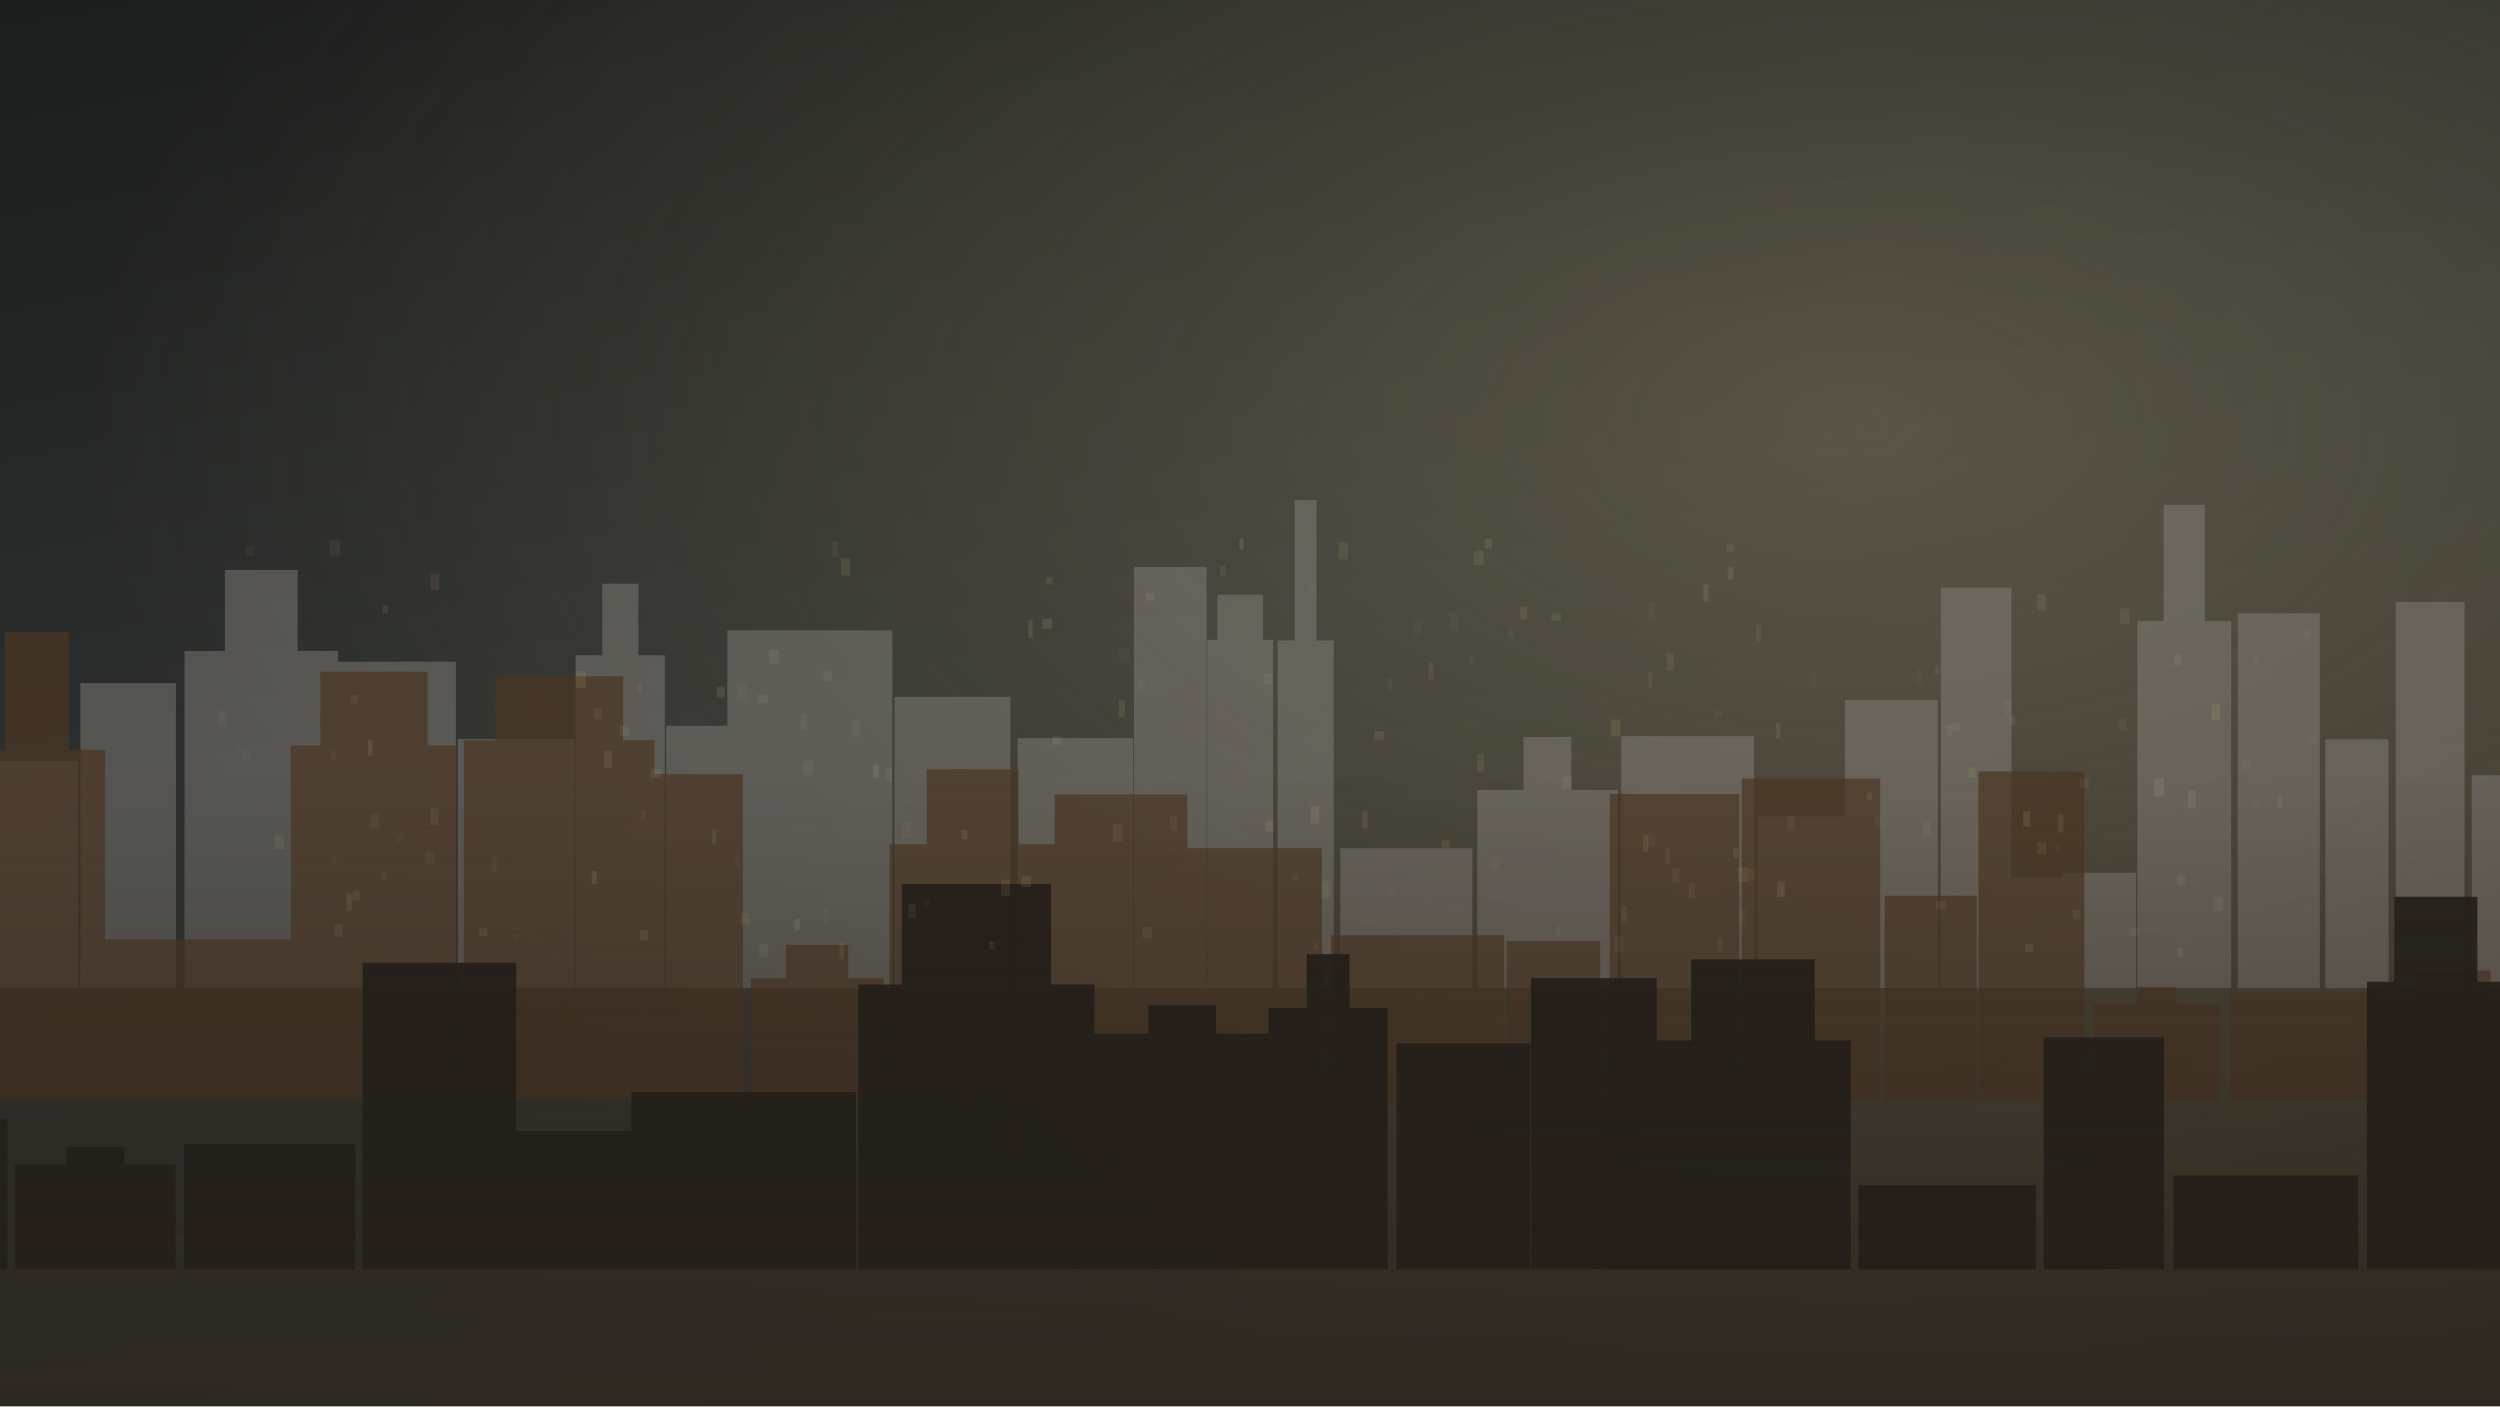
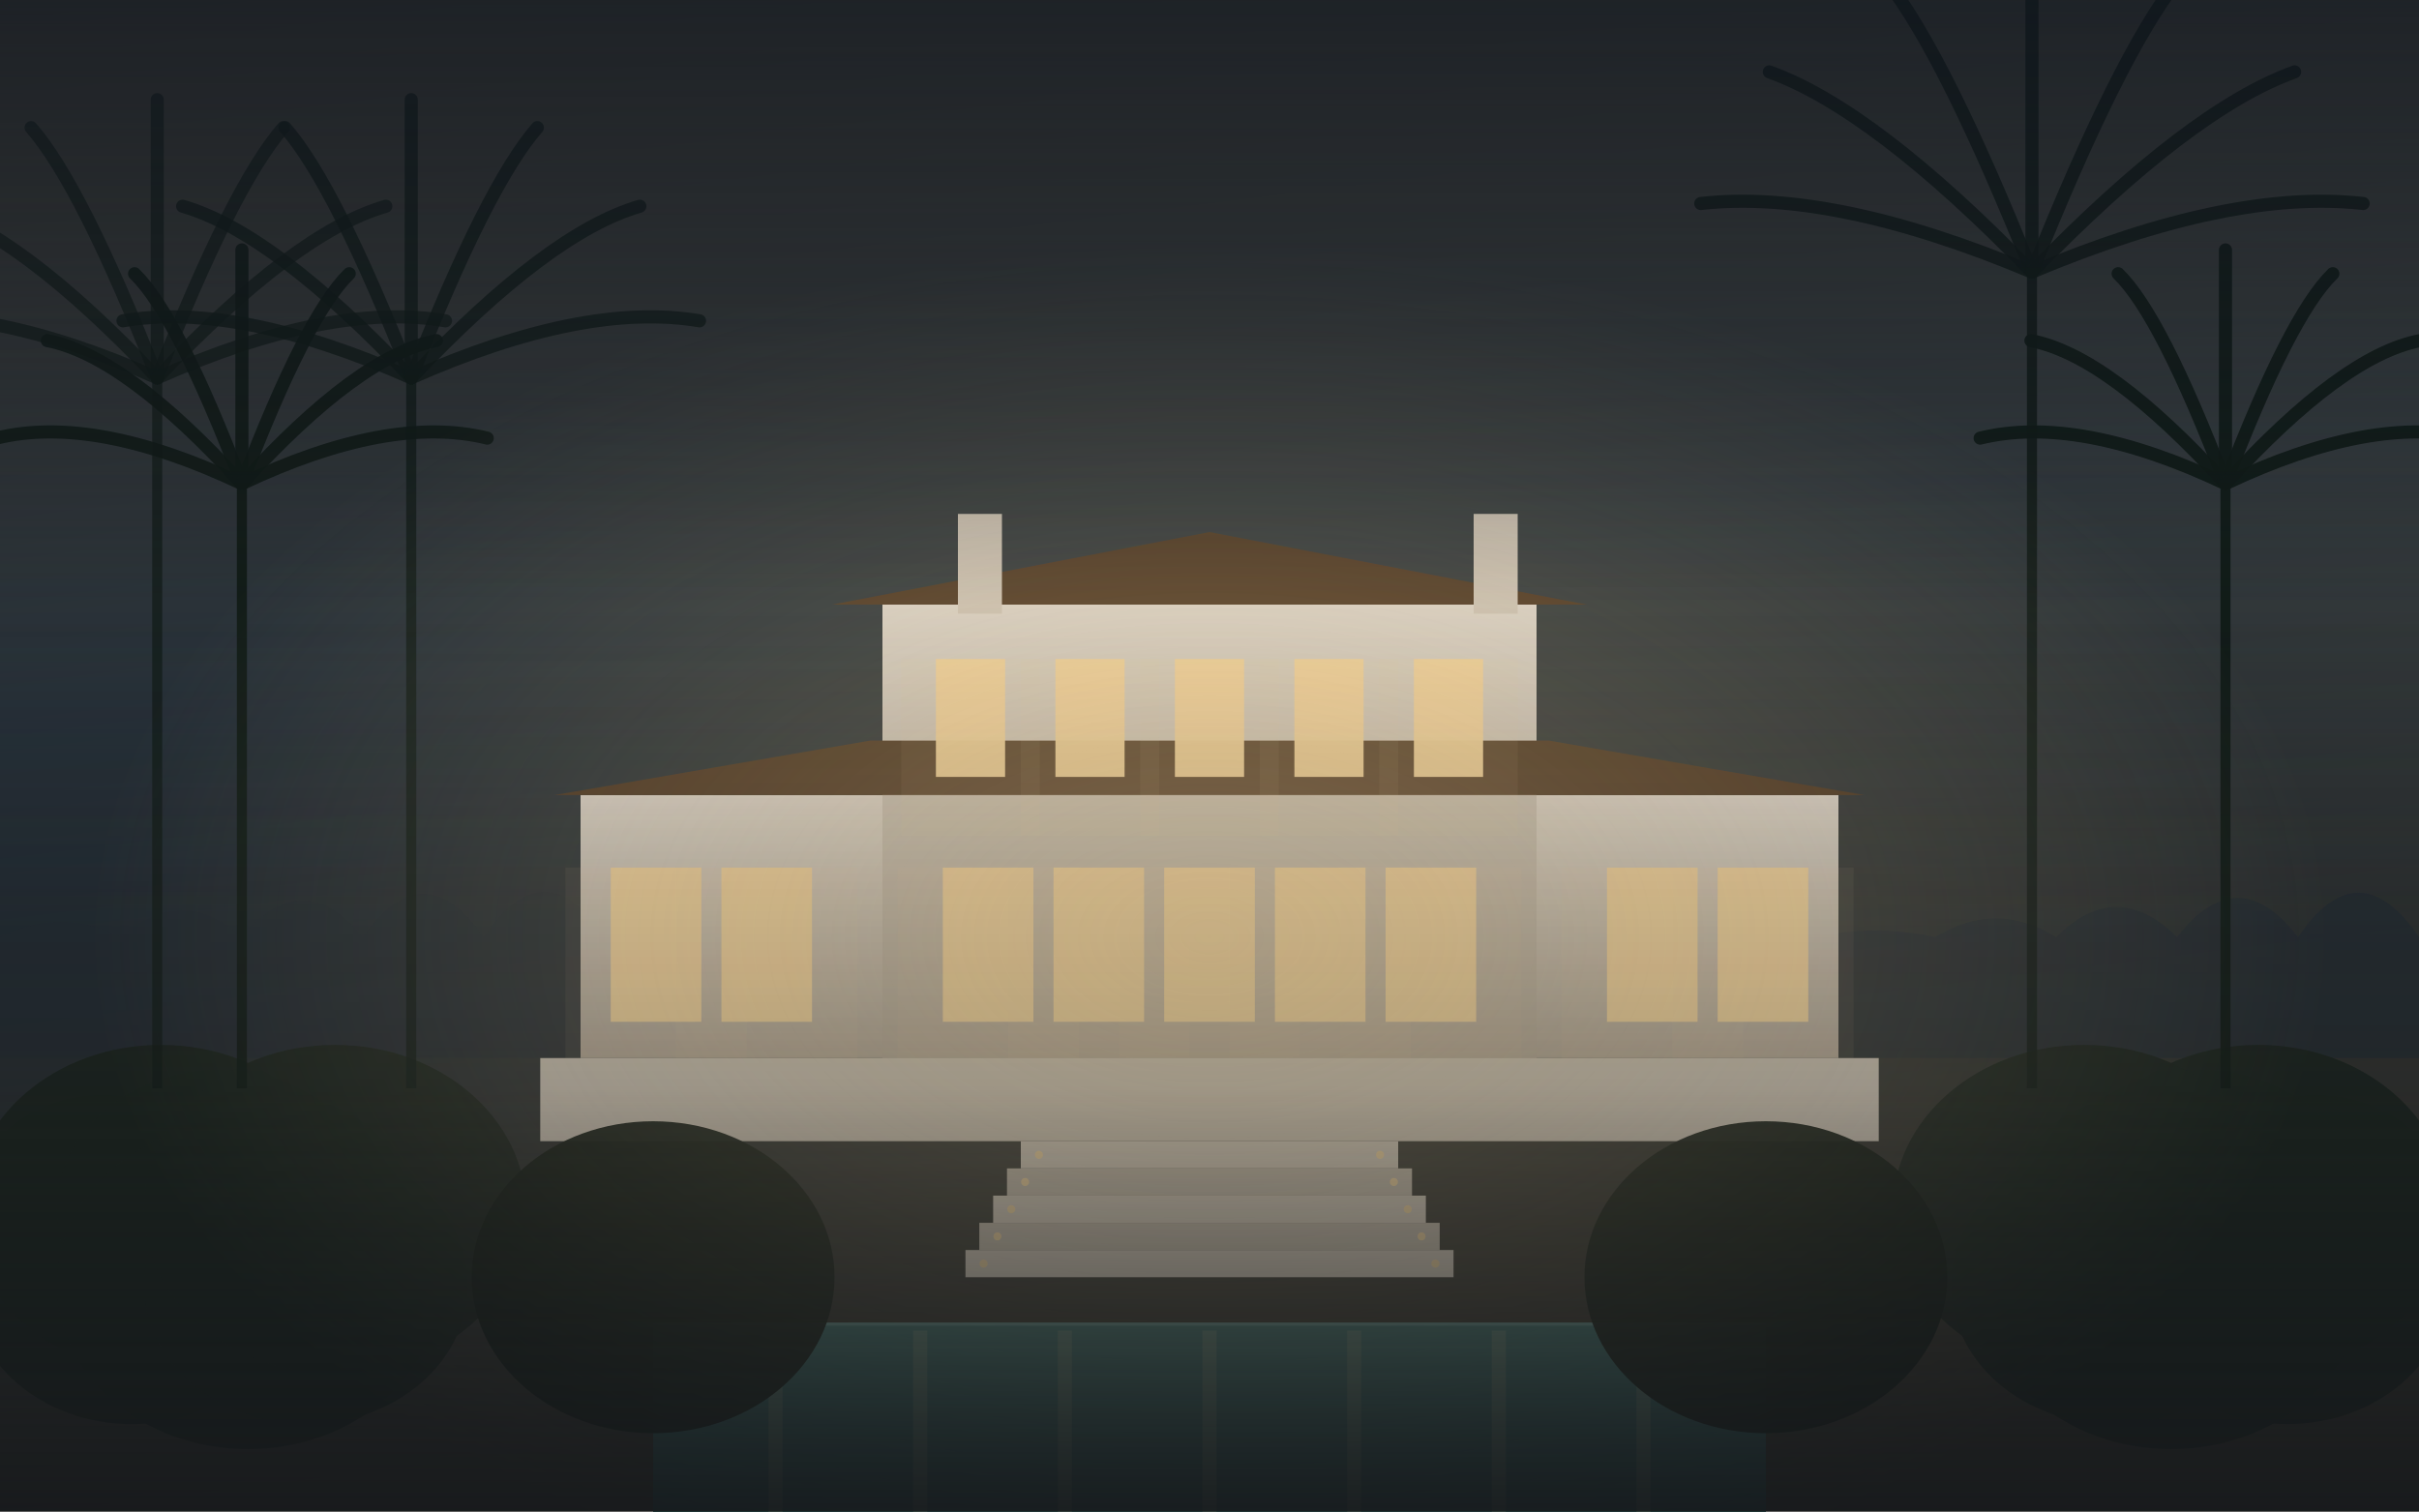
- <svg xmlns="http://www.w3.org/2000/svg" viewBox="0 0 1920 1080" width="1920" height="1080" role="img" aria-label="Architectural placeholder">
+ <svg xmlns="http://www.w3.org/2000/svg" viewBox="0 0 2400 1500" width="2400" height="1500" role="img" aria-label="Villa at dusk placeholder">
  <defs>
-     <linearGradient id="sky1009" x1="0" y1="0" x2="0.35" y2="1">
-       <stop offset="0" stop-color="#1C1E1D" />
-       <stop offset="0.55" stop-color="#2D302F" />
-       <stop offset="1" stop-color="#3A3328" />
+     <linearGradient id="sky" x1="0" y1="0" x2="0.2" y2="1">
+       <stop offset="0" stop-color="#10161F" />
+       <stop offset="0.45" stop-color="#1B2733" />
+       <stop offset="0.8" stop-color="#2D302F" />
+       <stop offset="1" stop-color="#35332C" />
    </linearGradient>
-     <linearGradient id="fade1009" x1="0" y1="0" x2="0" y2="1">
-       <stop offset="0" stop-color="#241F1A" stop-opacity="0" />
-       <stop offset="1" stop-color="#241F1A" stop-opacity="0.55" />
+     <linearGradient id="glow" x1="0" y1="0" x2="0" y2="1">
+       <stop offset="0" stop-color="#B39F74" stop-opacity="0.30" />
+       <stop offset="1" stop-color="#B39F74" stop-opacity="0" />
    </linearGradient>
-     <radialGradient id="glow1009" cx="0.74" cy="0.3" r="0.7">
-       <stop offset="0" stop-color="#B39F74" stop-opacity="0.34" />
-       <stop offset="1" stop-color="#B39F74" stop-opacity="0" />
+     <linearGradient id="pool" x1="0" y1="0" x2="0" y2="1">
+       <stop offset="0" stop-color="#3E6F6B" />
+       <stop offset="1" stop-color="#1E3A3C" />
+     </linearGradient>
+     <linearGradient id="facade" x1="0" y1="0" x2="0" y2="1">
+       <stop offset="0" stop-color="#D7D0C7" />
+       <stop offset="1" stop-color="#A89F93" />
+     </linearGradient>
+     <linearGradient id="vign" x1="0" y1="0" x2="0" y2="1">
+       <stop offset="0" stop-color="#10161F" stop-opacity="0.72" />
+       <stop offset="0.4" stop-color="#10161F" stop-opacity="0" />
+       <stop offset="0.72" stop-color="#15181B" stop-opacity="0.25" />
+       <stop offset="1" stop-color="#15181B" stop-opacity="0.9" />
+     </linearGradient>
+     <radialGradient id="warm" cx="0.5" cy="0.62" r="0.46">
+       <stop offset="0" stop-color="#E6C98F" stop-opacity="0.34" />
+       <stop offset="1" stop-color="#E6C98F" stop-opacity="0" />
    </radialGradient>
  </defs>
-   <rect width="1920" height="1080" fill="url(#sky1009)" />
-   <rect width="1920" height="1080" fill="url(#glow1009)" />
-   <path d="M-153.6 758.9V549.0h83.2V758.9zM-70.0 758.9V584.4h130.0V758.9zM61.7 758.9V524.6h73.4V758.9zM141.7 758.9V500.0h118.0V758.9zM172.7 500.0v-62.3h55.9v62.3zM259.7 758.9V508.2h90.4V758.9zM351.6 758.9V567.6h89.7V758.9zM442.1 758.9V503.2h68.5V758.9zM462.5 503.2v-54.9h27.8v54.9zM511.6 758.9V557.4h47.3V758.9zM558.6 758.9V484.1h126.7V758.9zM686.9 758.9V535.2h89.1V758.9zM781.5 758.9V566.9h88.8V758.9zM870.9 758.9V435.4h55.8V758.9zM927.1 758.9V491.4h50.7V758.9zM934.9 491.4v-34.7h35.1v34.7zM981.2 758.9V491.9h43.1V758.9zM994.3 491.9v-107.9h16.8v107.9zM1029.4 758.9V651.5h101.3V758.9zM1134.6 758.9V606.7h107.8V758.9zM1170.1 606.7v-40.7h36.7v40.7zM1245.1 758.9V565.4h102.0V758.9zM1349.8 758.9V627.1h67.8V758.9zM1416.9 758.9V537.7h71.3V758.9zM1490.6 758.9V451.3h54.2V758.9zM1544.4 758.9V673.9h40.1V758.9zM1584.3 758.9V670.3h56.2V758.9zM1641.5 758.9V477.0h72.0V758.9zM1661.7 477.0v-89.2h31.6v89.2zM1718.6 758.9V471.0h63.0V758.9zM1785.9 758.9V567.7h48.5V758.9zM1839.9 758.9V462.3h52.9V758.9zM1898.3 758.9V595.4h80.6V758.9zM1979.2 758.9V595.5h118.7V758.9zM2019.4 595.5v-50.3h38.3v50.3z" fill="#8E8B85" opacity="0.42" />
-   <path d="M-153.6 845.3V611.3h129.8V845.3zM-114.6 611.3v-81.8h51.8v81.8zM-24.3 845.3V575.7h105.1V845.3zM3.6 575.7v-90.3h49.3v90.3zM79.1 845.3V721.5h145.4V845.3zM223.3 845.3V572.6h127.8V845.3zM246.0 572.6v-56.8h82.4v56.8zM356.2 845.3V568.5h146.4V845.3zM380.2 568.5v-49.1h98.3v49.1zM500.8 845.3V594.5h69.7V845.3zM576.6 845.3V751.2h102.0V845.3zM603.7 751.2v-25.5h47.7v25.5zM683.2 845.3V648.4h127.5V845.3zM711.7 648.4v-57.6h70.6v57.6zM809.9 845.3V610.1h102.0V845.3zM910.1 845.3V651.4h105.2V845.3zM1022.2 845.3V718.3h133.1V845.3zM1157.0 845.3V722.7h72.0V845.3zM1236.3 845.3V609.7h99.5V845.3zM1337.6 845.3V597.9h106.4V845.3zM1447.4 845.3V687.9h70.7V845.3zM1519.4 845.3V592.5h81.4V845.3zM1608.1 845.3V771.4h96.5V845.3zM1641.0 771.4v-13.3h30.6v13.3zM1712.6 845.3V761.8h114.9V845.3zM1827.1 845.3V765.7h113.1V845.3zM1854.7 765.7v-20.4h58.0v20.4zM1943.6 845.3V649.8h74.1V845.3zM2023.1 845.3V689.4h70.3V845.3z" fill="#4A3522" opacity="0.7" />
-   <path d="M-153.6 974.9V859.6h159.3V974.9zM-119.3 859.6v-26.0h90.8v26.0zM11.6 974.9V894.4h123.3V974.9zM50.9 894.4v-13.5h44.7v13.5zM141.2 974.9V878.4h131.6V974.9zM278.5 974.9V739.4h117.9V974.9zM394.8 974.9V868.5h91.0V974.9zM484.9 974.9V838.7h172.4V974.9zM659.1 974.9V756.1h181.5V974.9zM692.5 756.1v-77.2h114.7v77.2zM840.2 974.9V793.9h135.6V974.9zM882.0 793.9v-21.9h52.0v21.9zM974.3 974.9V774.2h91.5V974.9zM1003.5 774.2v-41.4h33.0v41.4zM1072.5 974.9V801.4h102.8V974.9zM1175.8 974.9V751.2h96.6V974.9zM1271.2 974.9V799.1h150.2V974.9zM1298.8 799.1v-62.3h94.9v62.3zM1427.2 974.9V910.2h136.5V974.9zM1569.5 974.9V796.8h92.5V974.9zM1669.3 974.9V902.7h141.8V974.9zM1817.8 974.9V754.0h106.0V974.9zM1838.9 754.0v-65.3h63.7v65.3zM1924.6 974.9V812.6h138.7V974.9zM2064.8 974.9V779.2h135.0V974.9zM2092.3 779.2v-40.0h80.1v40.0z" fill="#241F1A" opacity="0.94" />
-   <rect x="1472.4" y="513.7" width="3.1" height="12.6" fill="#B39F74" opacity="0.06" />
-   <rect x="583.1" y="724.9" width="7.0" height="9.9" fill="#B39F74" opacity="0.13" />
-   <rect x="1331.0" y="650.9" width="4.3" height="8.5" fill="#B39F74" opacity="0.16" />
-   <rect x="550.4" y="527.1" width="6.3" height="8.7" fill="#B39F74" opacity="0.17" />
-   <rect x="873.5" y="521.8" width="6.0" height="9.2" fill="#B39F74" opacity="0.06" />
-   <rect x="1316.9" y="545.8" width="6.0" height="5.0" fill="#B39F74" opacity="0.08" />
-   <rect x="1046.2" y="622.9" width="4.1" height="13.5" fill="#B39F74" opacity="0.15" />
-   <rect x="1627.6" y="552.1" width="5.5" height="8.6" fill="#B39F74" opacity="0.09" />
-   <rect x="1343.0" y="667.3" width="5.0" height="9.0" fill="#B39F74" opacity="0.09" />
-   <rect x="1239.3" y="719.0" width="7.2" height="12.1" fill="#B39F74" opacity="0.08" />
-   <rect x="1348.9" y="480.1" width="3.6" height="13.2" fill="#B39F74" opacity="0.11" />
-   <rect x="610.0" y="705.4" width="4.5" height="9.0" fill="#B39F74" opacity="0.19" />
-   <rect x="1097.0" y="508.6" width="4.0" height="13.9" fill="#B39F74" opacity="0.11" />
-   <rect x="1015.0" y="676.3" width="6.3" height="13.7" fill="#B39F74" opacity="0.13" />
-   <rect x="1113.0" y="470.4" width="6.1" height="13.9" fill="#B39F74" opacity="0.06" />
-   <rect x="784.3" y="673.0" width="7.5" height="8.2" fill="#B39F74" opacity="0.16" />
-   <rect x="492.3" y="622.4" width="3.2" height="7.7" fill="#B39F74" opacity="0.09" />
-   <rect x="1005.8" y="446.0" width="4.6" height="10.6" fill="#B39F74" opacity="0.05" />
-   <rect x="709.8" y="690.6" width="4.3" height="5.2" fill="#B39F74" opacity="0.06" />
-   <rect x="759.7" y="722.7" width="4.1" height="6.2" fill="#B39F74" opacity="0.12" />
-   <rect x="898.4" y="626.8" width="5.5" height="11.2" fill="#B39F74" opacity="0.09" />
-   <rect x="859.6" y="498.3" width="7.9" height="9.3" fill="#B39F74" opacity="0.05" />
-   <rect x="1772.6" y="564.4" width="6.8" height="8.2" fill="#B39F74" opacity="0.06" />
-   <rect x="590.4" y="499.2" width="7.7" height="10.9" fill="#B39F74" opacity="0.13" />
-   <rect x="1440.1" y="625.6" width="6.0" height="9.9" fill="#B39F74" opacity="0.06" />
-   <rect x="1592.1" y="698.8" width="5.5" height="7.2" fill="#B39F74" opacity="0.13" />
-   <rect x="1580.4" y="625.5" width="4.4" height="13.8" fill="#B39F74" opacity="0.14" />
-   <rect x="639.2" y="415.7" width="4.4" height="12.3" fill="#B39F74" opacity="0.08" />
-   <rect x="330.7" y="440.8" width="6.6" height="12.3" fill="#B39F74" opacity="0.11" />
-   <rect x="1486.7" y="692.1" width="7.6" height="6.6" fill="#B39F74" opacity="0.12" />
-   <rect x="582.1" y="533.2" width="7.6" height="6.8" fill="#B39F74" opacity="0.11" />
-   <rect x="271.0" y="684.1" width="5.4" height="7.6" fill="#B39F74" opacity="0.13" />
-   <rect x="803.2" y="443.4" width="5.4" height="5.6" fill="#B39F74" opacity="0.15" />
-   <rect x="1654.3" y="598.1" width="7.9" height="13.7" fill="#B39F74" opacity="0.18" />
-   <rect x="1199.9" y="596.5" width="7.0" height="9.4" fill="#B39F74" opacity="0.13" />
-   <rect x="1769.1" y="483.4" width="4.5" height="6.6" fill="#B39F74" opacity="0.07" />
-   <rect x="1511.9" y="589.4" width="5.4" height="8.1" fill="#B39F74" opacity="0.13" />
-   <rect x="1191.4" y="471.2" width="7.3" height="5.5" fill="#B39F74" opacity="0.15" />
-   <rect x="1265.2" y="642.0" width="5.9" height="7.7" fill="#B39F74" opacity="0.08" />
-   <rect x="1158.0" y="484.0" width="5.0" height="6.0" fill="#B39F74" opacity="0.07" />
-   <rect x="1085.5" y="476.4" width="6.3" height="12.3" fill="#B39F74" opacity="0.05" />
-   <rect x="697.6" y="694.3" width="5.6" height="10.4" fill="#B39F74" opacity="0.10" />
-   <rect x="970.6" y="517.0" width="6.3" height="8.6" fill="#B39F74" opacity="0.11" />
-   <rect x="1635.5" y="712.5" width="7.5" height="6.1" fill="#B39F74" opacity="0.13" />
-   <rect x="800.4" y="475.2" width="7.7" height="7.6" fill="#B39F74" opacity="0.19" />
-   <rect x="859.2" y="537.6" width="4.7" height="13.5" fill="#B39F74" opacity="0.16" />
-   <rect x="211.2" y="642.4" width="6.9" height="9.6" fill="#B39F74" opacity="0.14" />
-   <rect x="257.1" y="709.5" width="6.1" height="10.3" fill="#B39F74" opacity="0.14" />
-   <rect x="1578.4" y="649.1" width="4.0" height="5.6" fill="#B39F74" opacity="0.06" />
-   <rect x="1700.3" y="689.1" width="6.7" height="10.4" fill="#B39F74" opacity="0.14" />
-   <rect x="1721.4" y="583.9" width="6.6" height="8.3" fill="#B39F74" opacity="0.08" />
-   <rect x="1564.3" y="456.5" width="6.8" height="12.7" fill="#B39F74" opacity="0.14" />
-   <rect x="186.4" y="575.8" width="5.8" height="7.6" fill="#B39F74" opacity="0.08" />
-   <rect x="253.8" y="576.8" width="4.6" height="7.3" fill="#B39F74" opacity="0.07" />
-   <rect x="1144.6" y="659.8" width="6.5" height="6.8" fill="#B39F74" opacity="0.08" />
-   <rect x="1628.3" y="467.3" width="6.9" height="12.2" fill="#B39F74" opacity="0.12" />
-   <rect x="1485.7" y="512.1" width="3.9" height="5.8" fill="#B39F74" opacity="0.12" />
-   <rect x="1334.8" y="666.2" width="7.9" height="11.1" fill="#B39F74" opacity="0.14" />
-   <rect x="1730.6" y="504.3" width="4.1" height="5.1" fill="#B39F74" opacity="0.06" />
-   <rect x="326.7" y="654.1" width="7.0" height="10.2" fill="#B39F74" opacity="0.07" />
-   <rect x="1244.8" y="696.0" width="4.8" height="13.2" fill="#B39F74" opacity="0.10" />
-   <rect x="368.0" y="713.0" width="6.4" height="5.9" fill="#B39F74" opacity="0.15" />
-   <rect x="951.7" y="413.6" width="3.3" height="8.3" fill="#B39F74" opacity="0.18" />
-   <rect x="1336.0" y="698.0" width="4.8" height="13.8" fill="#B39F74" opacity="0.07" />
-   <rect x="1308.2" y="449.0" width="3.8" height="13.2" fill="#B39F74" opacity="0.18" />
-   <rect x="1669.7" y="502.5" width="5.0" height="8.3" fill="#B39F74" opacity="0.14" />
-   <rect x="654.5" y="552.7" width="5.8" height="13.6" fill="#B39F74" opacity="0.08" />
-   <rect x="1564.1" y="647.1" width="7.4" height="8.8" fill="#B39F74" opacity="0.13" />
-   <rect x="738.3" y="637.5" width="4.8" height="7.0" fill="#B39F74" opacity="0.15" />
-   <rect x="617.0" y="584.4" width="7.1" height="10.7" fill="#B39F74" opacity="0.11" />
-   <rect x="971.7" y="630.4" width="6.1" height="8.0" fill="#B39F74" opacity="0.16" />
-   <rect x="1543.8" y="549.7" width="3.6" height="6.9" fill="#B39F74" opacity="0.16" />
-   <rect x="1278.9" y="650.7" width="3.5" height="13.3" fill="#B39F74" opacity="0.11" />
-   <rect x="789.9" y="476.5" width="3.1" height="13.7" fill="#B39F74" opacity="0.18" />
-   <rect x="1372.6" y="626.7" width="5.8" height="11.0" fill="#B39F74" opacity="0.09" />
-   <rect x="393.9" y="717.7" width="4.7" height="5.0" fill="#B39F74" opacity="0.05" />
-   <rect x="1782.2" y="657.8" width="3.4" height="13.4" fill="#B39F74" opacity="0.05" />
-   <rect x="456.3" y="543.9" width="5.7" height="8.5" fill="#B39F74" opacity="0.10" />
-   <rect x="1680.3" y="607.0" width="5.8" height="13.8" fill="#B39F74" opacity="0.17" />
-   <rect x="566.0" y="525.0" width="7.6" height="12.5" fill="#B39F74" opacity="0.06" />
-   <rect x="292.5" y="669.9" width="5.0" height="5.1" fill="#B39F74" opacity="0.09" />
-   <rect x="992.1" y="671.3" width="4.9" height="5.0" fill="#B39F74" opacity="0.07" />
-   <rect x="1131.8" y="422.9" width="7.6" height="11.0" fill="#B39F74" opacity="0.15" />
-   <rect x="1140.1" y="413.8" width="5.8" height="7.5" fill="#B39F74" opacity="0.16" />
-   <rect x="1476.6" y="631.2" width="6.5" height="12.0" fill="#B39F74" opacity="0.10" />
-   <rect x="454.4" y="668.9" width="3.9" height="9.9" fill="#B39F74" opacity="0.18" />
-   <rect x="304.6" y="641.5" width="4.6" height="5.4" fill="#B39F74" opacity="0.06" />
-   <rect x="1280.2" y="501.5" width="5.5" height="13.6" fill="#B39F74" opacity="0.12" />
-   <rect x="1363.8" y="555.1" width="3.6" height="12.3" fill="#B39F74" opacity="0.14" />
-   <rect x="476.1" y="556.8" width="6.9" height="8.2" fill="#B39F74" opacity="0.12" />
-   <rect x="179.8" y="570.2" width="4.4" height="6.1" fill="#B39F74" opacity="0.05" />
-   <rect x="1698.3" y="541.1" width="6.7" height="12.2" fill="#B39F74" opacity="0.18" />
-   <rect x="1539.4" y="537.2" width="5.7" height="12.5" fill="#B39F74" opacity="0.07" />
-   <rect x="1326.0" y="418.2" width="5.7" height="5.6" fill="#B39F74" opacity="0.12" />
-   <rect x="330.3" y="620.8" width="6.6" height="13.3" fill="#B39F74" opacity="0.10" />
-   <rect x="644.8" y="724.0" width="3.2" height="12.8" fill="#B39F74" opacity="0.15" />
-   <rect x="1318.6" y="720.6" width="4.9" height="10.9" fill="#B39F74" opacity="0.09" />
-   <rect x="1672.7" y="728.0" width="3.8" height="6.9" fill="#B39F74" opacity="0.18" />
-   <rect x="284.2" y="624.9" width="7.1" height="11.6" fill="#B39F74" opacity="0.09" />
-   <rect x="1167.5" y="465.8" width="5.3" height="9.9" fill="#B39F74" opacity="0.16" />
-   <rect x="1055.4" y="561.6" width="7.3" height="6.8" fill="#B39F74" opacity="0.15" />
-   <rect x="188.3" y="419.2" width="6.9" height="7.7" fill="#B39F74" opacity="0.07" />
-   <rect x="269.7" y="533.8" width="5.1" height="6.3" fill="#B39F74" opacity="0.10" />
-   <rect x="564.6" y="656.4" width="3.7" height="9.2" fill="#B39F74" opacity="0.06" />
-   <rect x="614.7" y="548.9" width="5.0" height="11.6" fill="#B39F74" opacity="0.09" />
-   <rect x="1494.6" y="557.0" width="5.1" height="8.1" fill="#B39F74" opacity="0.11" />
-   <rect x="1265.9" y="462.6" width="4.9" height="13.2" fill="#B39F74" opacity="0.06" />
-   <rect x="1066.0" y="521.0" width="3.5" height="9.8" fill="#B39F74" opacity="0.07" />
-   <rect x="568.8" y="701.1" width="6.6" height="8.2" fill="#B39F74" opacity="0.14" />
-   <rect x="1296.7" y="677.8" width="5.1" height="11.6" fill="#B39F74" opacity="0.10" />
-   <rect x="1391.3" y="516.0" width="4.0" height="12.7" fill="#B39F74" opacity="0.05" />
-   <rect x="282.5" y="568.6" width="3.5" height="11.6" fill="#B39F74" opacity="0.17" />
-   <rect x="880.1" y="455.7" width="6.3" height="5.5" fill="#B39F74" opacity="0.17" />
-   <rect x="266.0" y="686.3" width="4.5" height="13.2" fill="#B39F74" opacity="0.17" />
-   <rect x="937.1" y="434.3" width="4.1" height="7.5" fill="#B39F74" opacity="0.12" />
-   <rect x="1284.0" y="667.0" width="5.9" height="11.2" fill="#B39F74" opacity="0.10" />
-   <rect x="499.9" y="590.6" width="7.6" height="7.0" fill="#B39F74" opacity="0.14" />
-   <rect x="877.4" y="711.9" width="7.5" height="8.5" fill="#B39F74" opacity="0.12" />
-   <rect x="693.4" y="631.3" width="6.3" height="12.0" fill="#B39F74" opacity="0.08" />
-   <rect x="1671.8" y="672.4" width="6.4" height="7.6" fill="#B39F74" opacity="0.14" />
-   <rect x="1730.8" y="613.7" width="3.6" height="6.6" fill="#B39F74" opacity="0.05" />
-   <rect x="1261.7" y="641.1" width="4.1" height="12.8" fill="#B39F74" opacity="0.14" />
-   <rect x="1748.7" y="611.6" width="4.1" height="8.6" fill="#B39F74" opacity="0.14" />
-   <rect x="680.0" y="589.5" width="5.3" height="10.5" fill="#B39F74" opacity="0.09" />
-   <rect x="489.9" y="524.8" width="3.0" height="6.1" fill="#B39F74" opacity="0.10" />
-   <rect x="547.1" y="636.5" width="3.0" height="11.5" fill="#B39F74" opacity="0.13" />
-   <rect x="491.4" y="714.4" width="6.0" height="8.1" fill="#B39F74" opacity="0.15" />
-   <rect x="1009.3" y="724.0" width="3.1" height="5.4" fill="#B39F74" opacity="0.10" />
-   <rect x="167.5" y="546.2" width="5.6" height="12.2" fill="#B39F74" opacity="0.09" />
-   <rect x="854.8" y="633.1" width="7.6" height="13.1" fill="#B39F74" opacity="0.12" />
-   <rect x="1028.1" y="416.3" width="7.2" height="13.2" fill="#B39F74" opacity="0.13" />
-   <rect x="670.7" y="587.3" width="4.2" height="9.5" fill="#B39F74" opacity="0.18" />
-   <rect x="1326.9" y="435.6" width="4.5" height="9.4" fill="#B39F74" opacity="0.18" />
-   <rect x="1433.6" y="608.7" width="4.0" height="6.0" fill="#B39F74" opacity="0.16" />
-   <rect x="1597.2" y="598.1" width="7.1" height="7.0" fill="#B39F74" opacity="0.09" />
-   <rect x="253.4" y="414.9" width="7.8" height="12.6" fill="#B39F74" opacity="0.09" />
-   <rect x="808.4" y="565.3" width="6.3" height="6.9" fill="#B39F74" opacity="0.14" />
-   <rect x="645.8" y="428.7" width="7.1" height="13.3" fill="#B39F74" opacity="0.16" />
-   <rect x="1134.3" y="579.1" width="5.4" height="13.4" fill="#B39F74" opacity="0.14" />
-   <rect x="254.4" y="657.9" width="3.9" height="6.2" fill="#B39F74" opacity="0.05" />
-   <rect x="1194.8" y="710.9" width="3.3" height="8.9" fill="#B39F74" opacity="0.09" />
-   <rect x="463.9" y="576.7" width="6.3" height="13.0" fill="#B39F74" opacity="0.14" />
-   <rect x="1555.2" y="725.1" width="6.3" height="6.0" fill="#B39F74" opacity="0.15" />
-   <rect x="1499.8" y="554.2" width="5.8" height="7.2" fill="#B39F74" opacity="0.10" />
-   <rect x="631.5" y="514.7" width="7.2" height="8.7" fill="#B39F74" opacity="0.10" />
-   <rect x="293.5" y="464.8" width="4.5" height="6.5" fill="#B39F74" opacity="0.12" />
-   <rect x="1553.9" y="623.0" width="5.4" height="11.9" fill="#B39F74" opacity="0.19" />
-   <rect x="632.7" y="697.2" width="3.7" height="13.0" fill="#B39F74" opacity="0.08" />
-   <rect x="1107.5" y="645.3" width="5.9" height="5.7" fill="#B39F74" opacity="0.14" />
-   <rect x="377.5" y="656.4" width="4.1" height="13.5" fill="#B39F74" opacity="0.07" />
-   <rect x="1237.0" y="552.6" width="7.6" height="13.0" fill="#B39F74" opacity="0.17" />
-   <rect x="1128.5" y="503.2" width="3.4" height="7.5" fill="#B39F74" opacity="0.06" />
-   <rect x="1065.7" y="681.0" width="4.6" height="6.5" fill="#B39F74" opacity="0.06" />
-   <rect x="768.9" y="675.6" width="6.8" height="12.4" fill="#B39F74" opacity="0.14" />
-   <rect x="1006.8" y="619.1" width="6.3" height="13.4" fill="#B39F74" opacity="0.18" />
-   <rect x="1266.0" y="515.9" width="3.0" height="12.1" fill="#B39F74" opacity="0.11" />
-   <rect x="1364.9" y="676.9" width="5.8" height="12.1" fill="#B39F74" opacity="0.18" />
-   <rect x="442.1" y="515.3" width="8.0" height="13.0" fill="#B39F74" opacity="0.16" />
-   <rect y="594" width="1920" height="486" fill="url(#fade1009)" />
+   <rect width="2400" height="1500" fill="url(#sky)" />
+   <rect width="2400" height="930" fill="url(#glow)" />
+   <path d="M0 930 Q60 900 120 930 Q180 876.635 240 930 Q300 856.959 360 930 Q420 844.078 480 930 Q540 840.026 600 930 Q660 845.442 720 930 Q780 859.472 840 930 Q900 879.901 960 930 Q1020 903.502 1080 930 Q1140 926.551 1200 930 Q1260 945.408 1320 930 Q1380 957.096 1440 930 Q1500 959.77 1560 930 Q1620 953.007 1680 930 Q1740 937.876 1800 930 Q1860 916.765 1920 930 Q1980 893.007 2040 930 Q2100 870.353 2160 930 Q2220 852.38 2280 930 Q2340 841.925 2400 930 Q2460 840.639 2520 930 L2400 1050 L0 1050 Z" fill="#232A31" opacity="0.8" />
+   <rect x="576" y="789" width="1248" height="261" fill="url(#facade)" />
+   <rect x="875.52" y="600" width="648.96" height="450" fill="url(#facade)" />
+   <path d="M550 789 L863.04 735 L1536.96 735 L1850 789 Z" fill="#4A3522" />
+   <path d="M825.6 600 L1200 528 L1574.4 600 Z" fill="#4A3522" />
+   <rect x="950.4" y="510" width="43.68" height="99" fill="#C9C0B4" />
+   <rect x="1462.08" y="510" width="43.68" height="99" fill="#C9C0B4" />
+   <rect x="928.56" y="654" width="68.64" height="117" fill="#F0D199" opacity="0.95" />
+   <rect x="894.24" y="654" width="137.28" height="175.5" fill="#E6C98F" opacity="0.07" />
+   <rect x="1047.12" y="654" width="68.64" height="117" fill="#F0D199" opacity="0.95" />
+   <rect x="1012.8" y="654" width="137.28" height="175.5" fill="#E6C98F" opacity="0.07" />
+   <rect x="1165.68" y="654" width="68.64" height="117" fill="#F0D199" opacity="0.95" />
+   <rect x="1131.36" y="654" width="137.28" height="175.5" fill="#E6C98F" opacity="0.07" />
+   <rect x="1284.24" y="654" width="68.64" height="117" fill="#F0D199" opacity="0.95" />
+   <rect x="1249.92" y="654" width="137.28" height="175.5" fill="#E6C98F" opacity="0.07" />
+   <rect x="1402.8" y="654" width="68.64" height="117" fill="#F0D199" opacity="0.95" />
+   <rect x="1368.48" y="654" width="137.28" height="175.5" fill="#E6C98F" opacity="0.07" />
+   <rect x="605.952" y="861" width="89.856" height="153" fill="#F0D199" opacity="0.95" />
+   <rect x="561.024" y="861" width="179.712" height="229.5" fill="#E6C98F" opacity="0.07" />
+   <rect x="715.776" y="861" width="89.856" height="153" fill="#F0D199" opacity="0.95" />
+   <rect x="670.848" y="861" width="179.712" height="229.5" fill="#E6C98F" opacity="0.07" />
+   <rect x="935.424" y="861" width="89.856" height="153" fill="#F0D199" opacity="0.95" />
+   <rect x="890.496" y="861" width="179.712" height="229.5" fill="#E6C98F" opacity="0.07" />
+   <rect x="1045.248" y="861" width="89.856" height="153" fill="#F0D199" opacity="0.95" />
+   <rect x="1000.32" y="861" width="179.712" height="229.5" fill="#E6C98F" opacity="0.07" />
+   <rect x="1155.072" y="861" width="89.856" height="153" fill="#F0D199" opacity="0.95" />
+   <rect x="1110.144" y="861" width="179.712" height="229.5" fill="#E6C98F" opacity="0.07" />
+   <rect x="1264.896" y="861" width="89.856" height="153" fill="#F0D199" opacity="0.95" />
+   <rect x="1219.968" y="861" width="179.712" height="229.5" fill="#E6C98F" opacity="0.07" />
+   <rect x="1374.72" y="861" width="89.856" height="153" fill="#F0D199" opacity="0.95" />
+   <rect x="1329.792" y="861" width="179.712" height="229.5" fill="#E6C98F" opacity="0.07" />
+   <rect x="1594.368" y="861" width="89.856" height="153" fill="#F0D199" opacity="0.95" />
+   <rect x="1549.44" y="861" width="179.712" height="229.5" fill="#E6C98F" opacity="0.07" />
+   <rect x="1704.192" y="861" width="89.856" height="153" fill="#F0D199" opacity="0.95" />
+   <rect x="1659.264" y="861" width="179.712" height="229.5" fill="#E6C98F" opacity="0.07" />
+   <rect x="536" y="1050" width="1328" height="82.5" fill="#C4BCB0" />
+   <rect x="1012.8" y="1132.5" width="374.4" height="27" fill="#CCC4B8" />
+   <circle cx="1030.8" cy="1146" r="4" fill="#F0D199" opacity="0.85" />
+   <circle cx="1369.2" cy="1146" r="4" fill="#F0D199" opacity="0.85" />
+   <rect x="999.072" y="1159.5" width="401.856" height="27" fill="#BCB4A8" />
+   <circle cx="1017.072" cy="1173" r="4" fill="#F0D199" opacity="0.85" />
+   <circle cx="1382.928" cy="1173" r="4" fill="#F0D199" opacity="0.85" />
+   <rect x="985.344" y="1186.5" width="429.312" height="27" fill="#CCC4B8" />
+   <circle cx="1003.344" cy="1200" r="4" fill="#F0D199" opacity="0.85" />
+   <circle cx="1396.656" cy="1200" r="4" fill="#F0D199" opacity="0.85" />
+   <rect x="971.616" y="1213.5" width="456.768" height="27" fill="#BCB4A8" />
+   <circle cx="989.616" cy="1227" r="4" fill="#F0D199" opacity="0.85" />
+   <circle cx="1410.384" cy="1227" r="4" fill="#F0D199" opacity="0.85" />
+   <rect x="957.888" y="1240.5" width="484.224" height="27" fill="#CCC4B8" />
+   <circle cx="975.888" cy="1254" r="4" fill="#F0D199" opacity="0.85" />
+   <circle cx="1424.112" cy="1254" r="4" fill="#F0D199" opacity="0.85" />
+   <rect x="648" y="1312.5" width="1104" height="240" fill="url(#pool)" />
+   <rect x="762.44" y="1320.5" width="14" height="196.8" fill="#F0D199" opacity="0.16" />
+   <rect x="905.96" y="1320.5" width="14" height="196.8" fill="#F0D199" opacity="0.16" />
+   <rect x="1049.48" y="1320.5" width="14" height="196.8" fill="#F0D199" opacity="0.16" />
+   <rect x="1193" y="1320.5" width="14" height="196.8" fill="#F0D199" opacity="0.16" />
+   <rect x="1336.52" y="1320.5" width="14" height="196.8" fill="#F0D199" opacity="0.16" />
+   <rect x="1480.04" y="1320.5" width="14" height="196.8" fill="#F0D199" opacity="0.16" />
+   <rect x="1623.56" y="1320.5" width="14" height="196.8" fill="#F0D199" opacity="0.16" />
+   <rect x="648" y="1312.5" width="1104" height="3" fill="#7FA8A2" opacity="0.5" />
+   <ellipse cx="102" cy="1200" rx="132" ry="113.52" fill="#1A231D" opacity="0.95" />
+   <ellipse cx="130.8" cy="1275" rx="160.8" ry="138.288" fill="#1A231D" opacity="0.95" />
+   <ellipse cx="159.6" cy="1200" rx="189.6" ry="163.056" fill="#1A231D" opacity="0.95" />
+   <ellipse cx="188.4" cy="1275" rx="132" ry="113.52" fill="#1A231D" opacity="0.95" />
+   <ellipse cx="217.2" cy="1200" rx="160.8" ry="138.288" fill="#1A231D" opacity="0.95" />
+   <ellipse cx="246" cy="1275" rx="189.6" ry="163.056" fill="#1A231D" opacity="0.95" />
+   <ellipse cx="274.8" cy="1200" rx="132" ry="113.52" fill="#1A231D" opacity="0.95" />
+   <ellipse cx="303.6" cy="1275" rx="160.8" ry="138.288" fill="#1A231D" opacity="0.95" />
+   <ellipse cx="332.4" cy="1200" rx="189.6" ry="163.056" fill="#1A231D" opacity="0.95" />
+   <ellipse cx="2298" cy="1200" rx="132" ry="113.52" fill="#1A231D" opacity="0.95" />
+   <ellipse cx="2269.2" cy="1275" rx="160.8" ry="138.288" fill="#1A231D" opacity="0.95" />
+   <ellipse cx="2240.4" cy="1200" rx="189.6" ry="163.056" fill="#1A231D" opacity="0.95" />
+   <ellipse cx="2211.6" cy="1275" rx="132" ry="113.52" fill="#1A231D" opacity="0.95" />
+   <ellipse cx="2182.8" cy="1200" rx="160.8" ry="138.288" fill="#1A231D" opacity="0.95" />
+   <ellipse cx="2154" cy="1275" rx="189.6" ry="163.056" fill="#1A231D" opacity="0.95" />
+   <ellipse cx="2125.2" cy="1200" rx="132" ry="113.52" fill="#1A231D" opacity="0.95" />
+   <ellipse cx="2096.4" cy="1275" rx="160.8" ry="138.288" fill="#1A231D" opacity="0.95" />
+   <ellipse cx="2067.6" cy="1200" rx="189.6" ry="163.056" fill="#1A231D" opacity="0.95" />
+   <ellipse cx="648" cy="1267.5" rx="180" ry="154.8" fill="#141C17" opacity="0.97" />
+   <ellipse cx="1752" cy="1267.5" rx="180" ry="154.8" fill="#141C17" opacity="0.97" />
+   <rect x="235" y="480" width="10" height="600" fill="#101A16" opacity="0.92" />
+   <path d="M240 480 Q93.952 410.867 -3.413 434.778" stroke="#101A16" stroke-width="13" fill="none" opacity="0.92" stroke-linecap="round" />
+   <path d="M240 480 Q124.174 352.811 46.957 338.018" stroke="#101A16" stroke-width="13" fill="none" opacity="0.92" stroke-linecap="round" />
+   <path d="M240 480 Q176.1 312.966 133.5 271.61" stroke="#101A16" stroke-width="13" fill="none" opacity="0.92" stroke-linecap="round" />
+   <path d="M240 480 Q240 298.8 240 248" stroke="#101A16" stroke-width="13" fill="none" opacity="0.92" stroke-linecap="round" />
+   <path d="M240 480 Q303.9 312.966 346.5 271.61" stroke="#101A16" stroke-width="13" fill="none" opacity="0.92" stroke-linecap="round" />
+   <path d="M240 480 Q355.826 352.811 433.043 338.018" stroke="#101A16" stroke-width="13" fill="none" opacity="0.92" stroke-linecap="round" />
+   <path d="M240 480 Q386.048 410.867 483.413 434.778" stroke="#101A16" stroke-width="13" fill="none" opacity="0.92" stroke-linecap="round" />
+   <rect x="403" y="375" width="10" height="705" fill="#101A16" opacity="0.78" />
+   <path d="M408 375 Q236.394 299.018 121.989 318.364" stroke="#101A16" stroke-width="13" fill="none" opacity="0.78" stroke-linecap="round" />
+   <path d="M408 375 Q271.905 230.802 181.174 204.671" stroke="#101A16" stroke-width="13" fill="none" opacity="0.78" stroke-linecap="round" />
+   <path d="M408 375 Q332.918 183.985 282.863 126.642" stroke="#101A16" stroke-width="13" fill="none" opacity="0.78" stroke-linecap="round" />
+   <path d="M408 375 Q408 167.34 408 98.9" stroke="#101A16" stroke-width="13" fill="none" opacity="0.78" stroke-linecap="round" />
+   <path d="M408 375 Q483.082 183.985 533.137 126.642" stroke="#101A16" stroke-width="13" fill="none" opacity="0.78" stroke-linecap="round" />
+   <path d="M408 375 Q544.095 230.802 634.826 204.671" stroke="#101A16" stroke-width="13" fill="none" opacity="0.78" stroke-linecap="round" />
+   <path d="M408 375 Q579.606 299.018 694.011 318.364" stroke="#101A16" stroke-width="13" fill="none" opacity="0.78" stroke-linecap="round" />
+   <rect x="2011" y="270" width="10" height="810" fill="#101A16" opacity="0.86" />
+   <path d="M2016 270 Q1818.835 187.17 1687.392 201.95" stroke="#101A16" stroke-width="13" fill="none" opacity="0.86" stroke-linecap="round" />
+   <path d="M2016 270 Q1859.635 108.794 1755.392 71.324" stroke="#101A16" stroke-width="13" fill="none" opacity="0.86" stroke-linecap="round" />
+   <path d="M2016 270 Q1929.735 55.004 1872.225 -18.326" stroke="#101A16" stroke-width="13" fill="none" opacity="0.86" stroke-linecap="round" />
+   <path d="M2016 270 Q2016 35.88 2016 -50.2" stroke="#101A16" stroke-width="13" fill="none" opacity="0.86" stroke-linecap="round" />
+   <path d="M2016 270 Q2102.265 55.004 2159.775 -18.326" stroke="#101A16" stroke-width="13" fill="none" opacity="0.86" stroke-linecap="round" />
+   <path d="M2016 270 Q2172.365 108.794 2276.608 71.324" stroke="#101A16" stroke-width="13" fill="none" opacity="0.86" stroke-linecap="round" />
+   <path d="M2016 270 Q2213.165 187.17 2344.608 201.95" stroke="#101A16" stroke-width="13" fill="none" opacity="0.86" stroke-linecap="round" />
+   <rect x="2203" y="480" width="10" height="600" fill="#101A16" opacity="0.95" />
+   <path d="M2208 480 Q2061.952 410.867 1964.587 434.778" stroke="#101A16" stroke-width="13" fill="none" opacity="0.95" stroke-linecap="round" />
+   <path d="M2208 480 Q2092.174 352.811 2014.957 338.018" stroke="#101A16" stroke-width="13" fill="none" opacity="0.95" stroke-linecap="round" />
+   <path d="M2208 480 Q2144.1 312.966 2101.5 271.61" stroke="#101A16" stroke-width="13" fill="none" opacity="0.95" stroke-linecap="round" />
+   <path d="M2208 480 Q2208 298.8 2208 248" stroke="#101A16" stroke-width="13" fill="none" opacity="0.95" stroke-linecap="round" />
+   <path d="M2208 480 Q2271.9 312.966 2314.5 271.61" stroke="#101A16" stroke-width="13" fill="none" opacity="0.95" stroke-linecap="round" />
+   <path d="M2208 480 Q2323.826 352.811 2401.043 338.018" stroke="#101A16" stroke-width="13" fill="none" opacity="0.95" stroke-linecap="round" />
+   <path d="M2208 480 Q2354.048 410.867 2451.413 434.778" stroke="#101A16" stroke-width="13" fill="none" opacity="0.95" stroke-linecap="round" />
+   <rect x="151" y="375" width="10" height="705" fill="#101A16" opacity="0.7" />
+   <path d="M156 375 Q-15.606 299.018 -130.011 318.364" stroke="#101A16" stroke-width="13" fill="none" opacity="0.7" stroke-linecap="round" />
+   <path d="M156 375 Q19.905 230.802 -70.826 204.671" stroke="#101A16" stroke-width="13" fill="none" opacity="0.7" stroke-linecap="round" />
+   <path d="M156 375 Q80.918 183.985 30.863 126.642" stroke="#101A16" stroke-width="13" fill="none" opacity="0.7" stroke-linecap="round" />
+   <path d="M156 375 Q156 167.34 156 98.9" stroke="#101A16" stroke-width="13" fill="none" opacity="0.7" stroke-linecap="round" />
+   <path d="M156 375 Q231.082 183.985 281.137 126.642" stroke="#101A16" stroke-width="13" fill="none" opacity="0.7" stroke-linecap="round" />
+   <path d="M156 375 Q292.095 230.802 382.826 204.671" stroke="#101A16" stroke-width="13" fill="none" opacity="0.7" stroke-linecap="round" />
+   <path d="M156 375 Q327.606 299.018 442.011 318.364" stroke="#101A16" stroke-width="13" fill="none" opacity="0.7" stroke-linecap="round" />
+   <rect width="2400" height="1500" fill="url(#warm)" />
+   <rect width="2400" height="1500" fill="url(#vign)" />
</svg>
